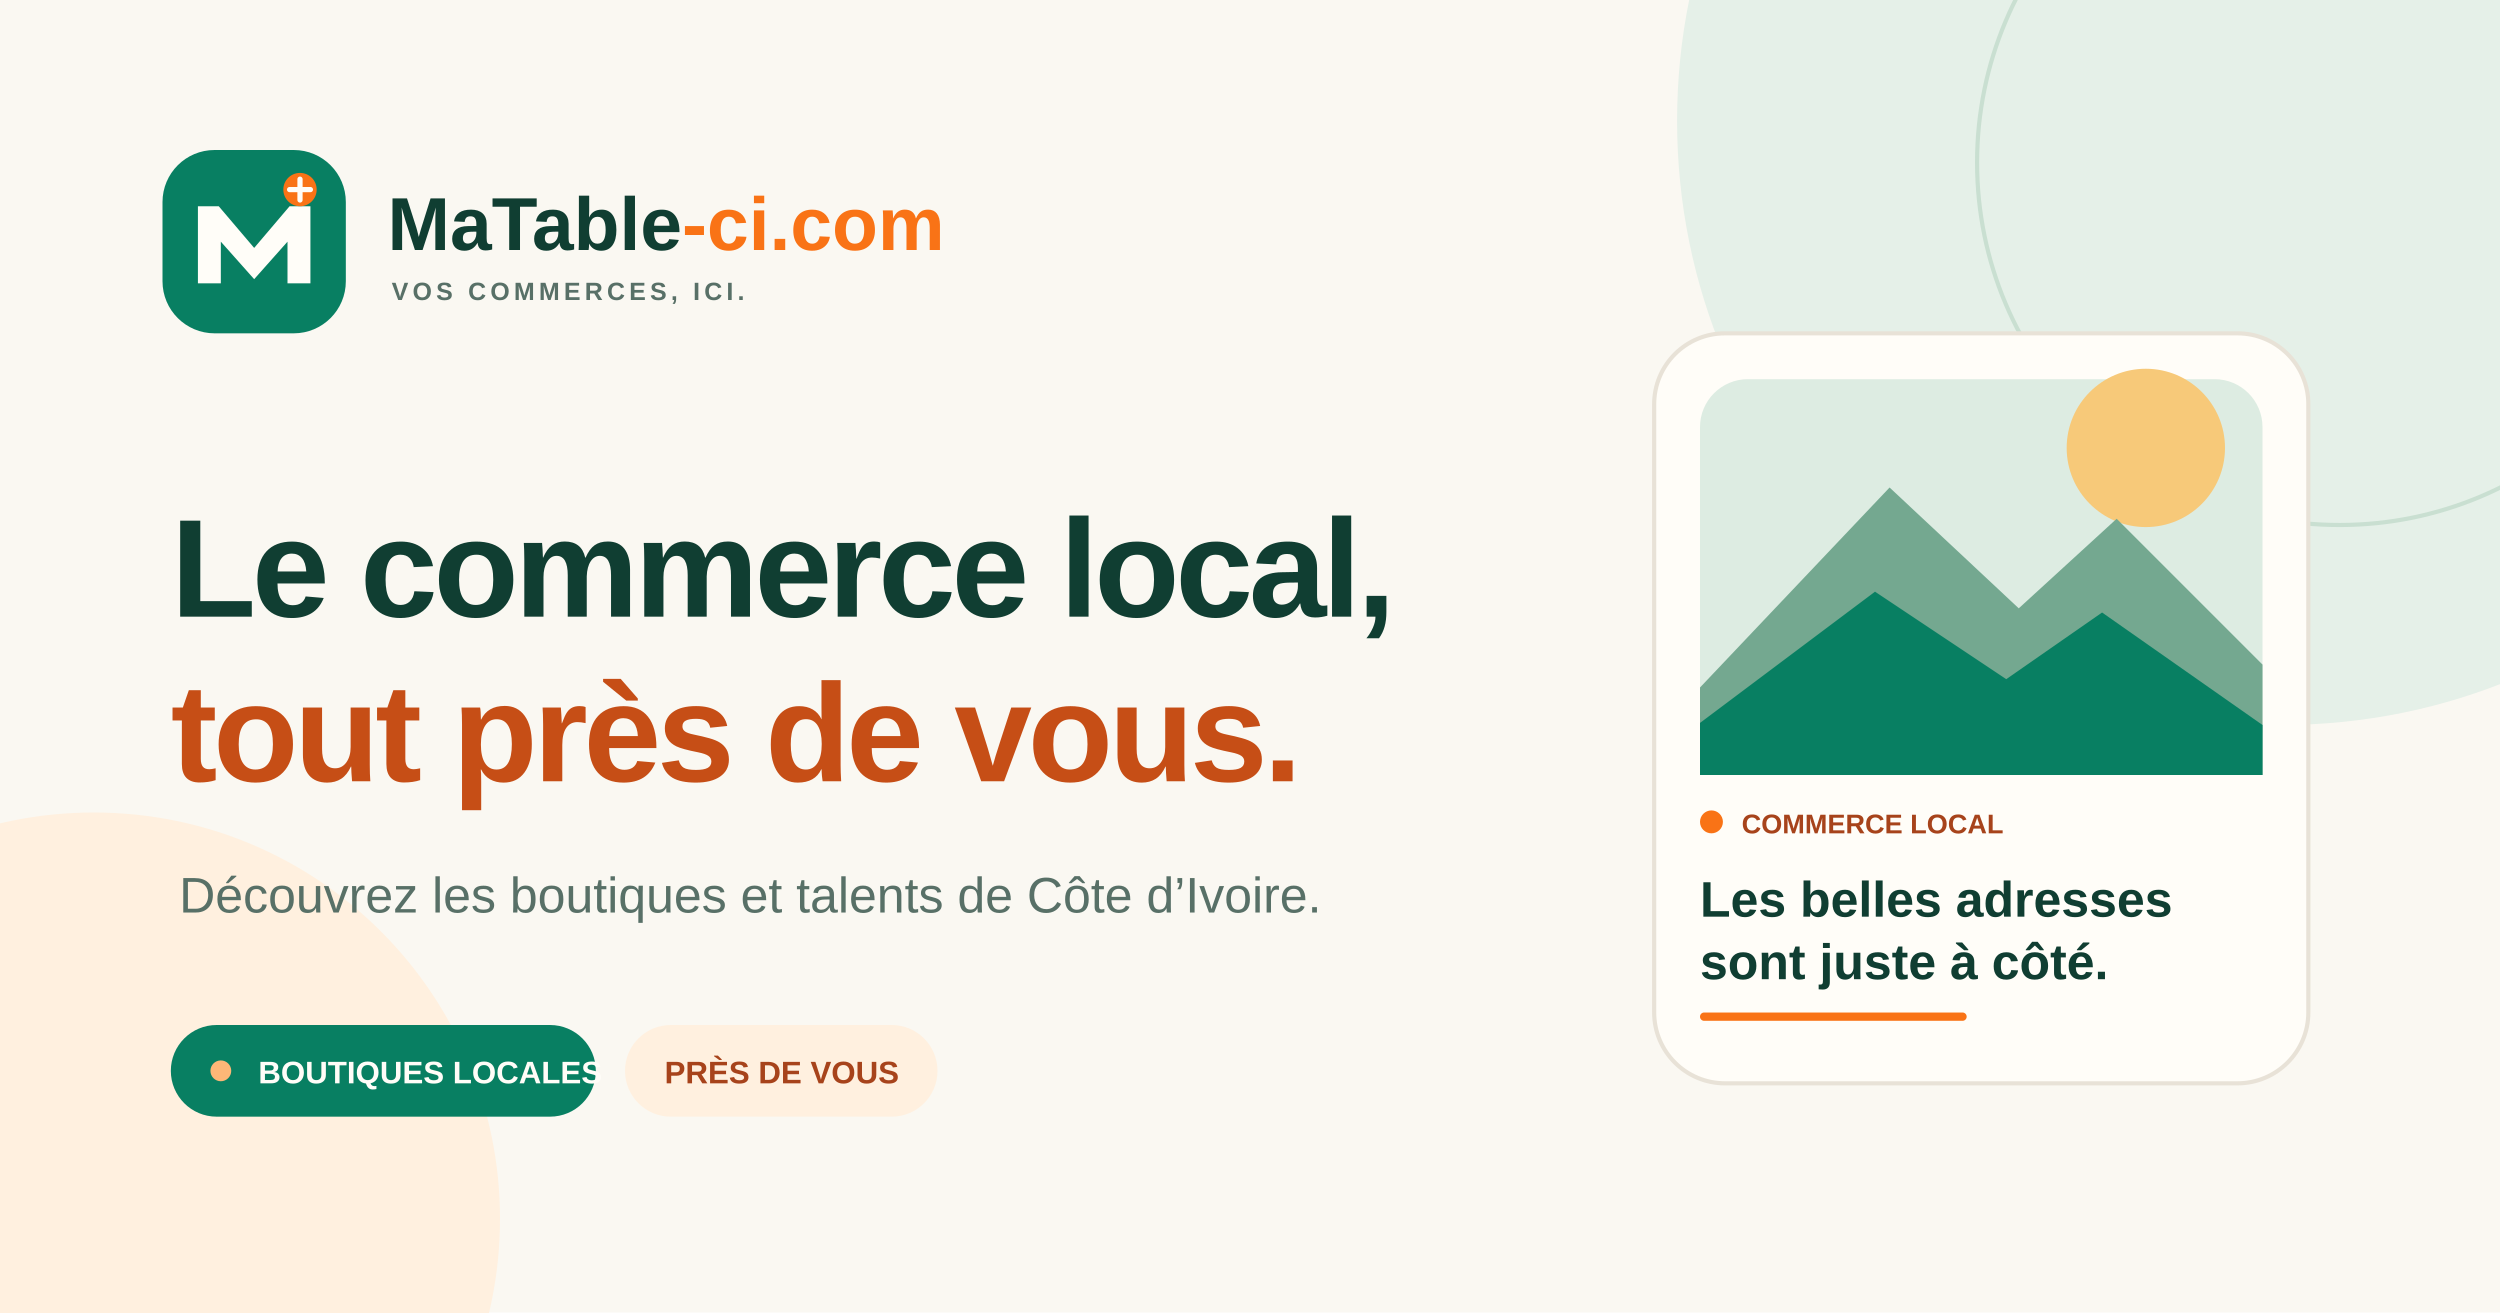
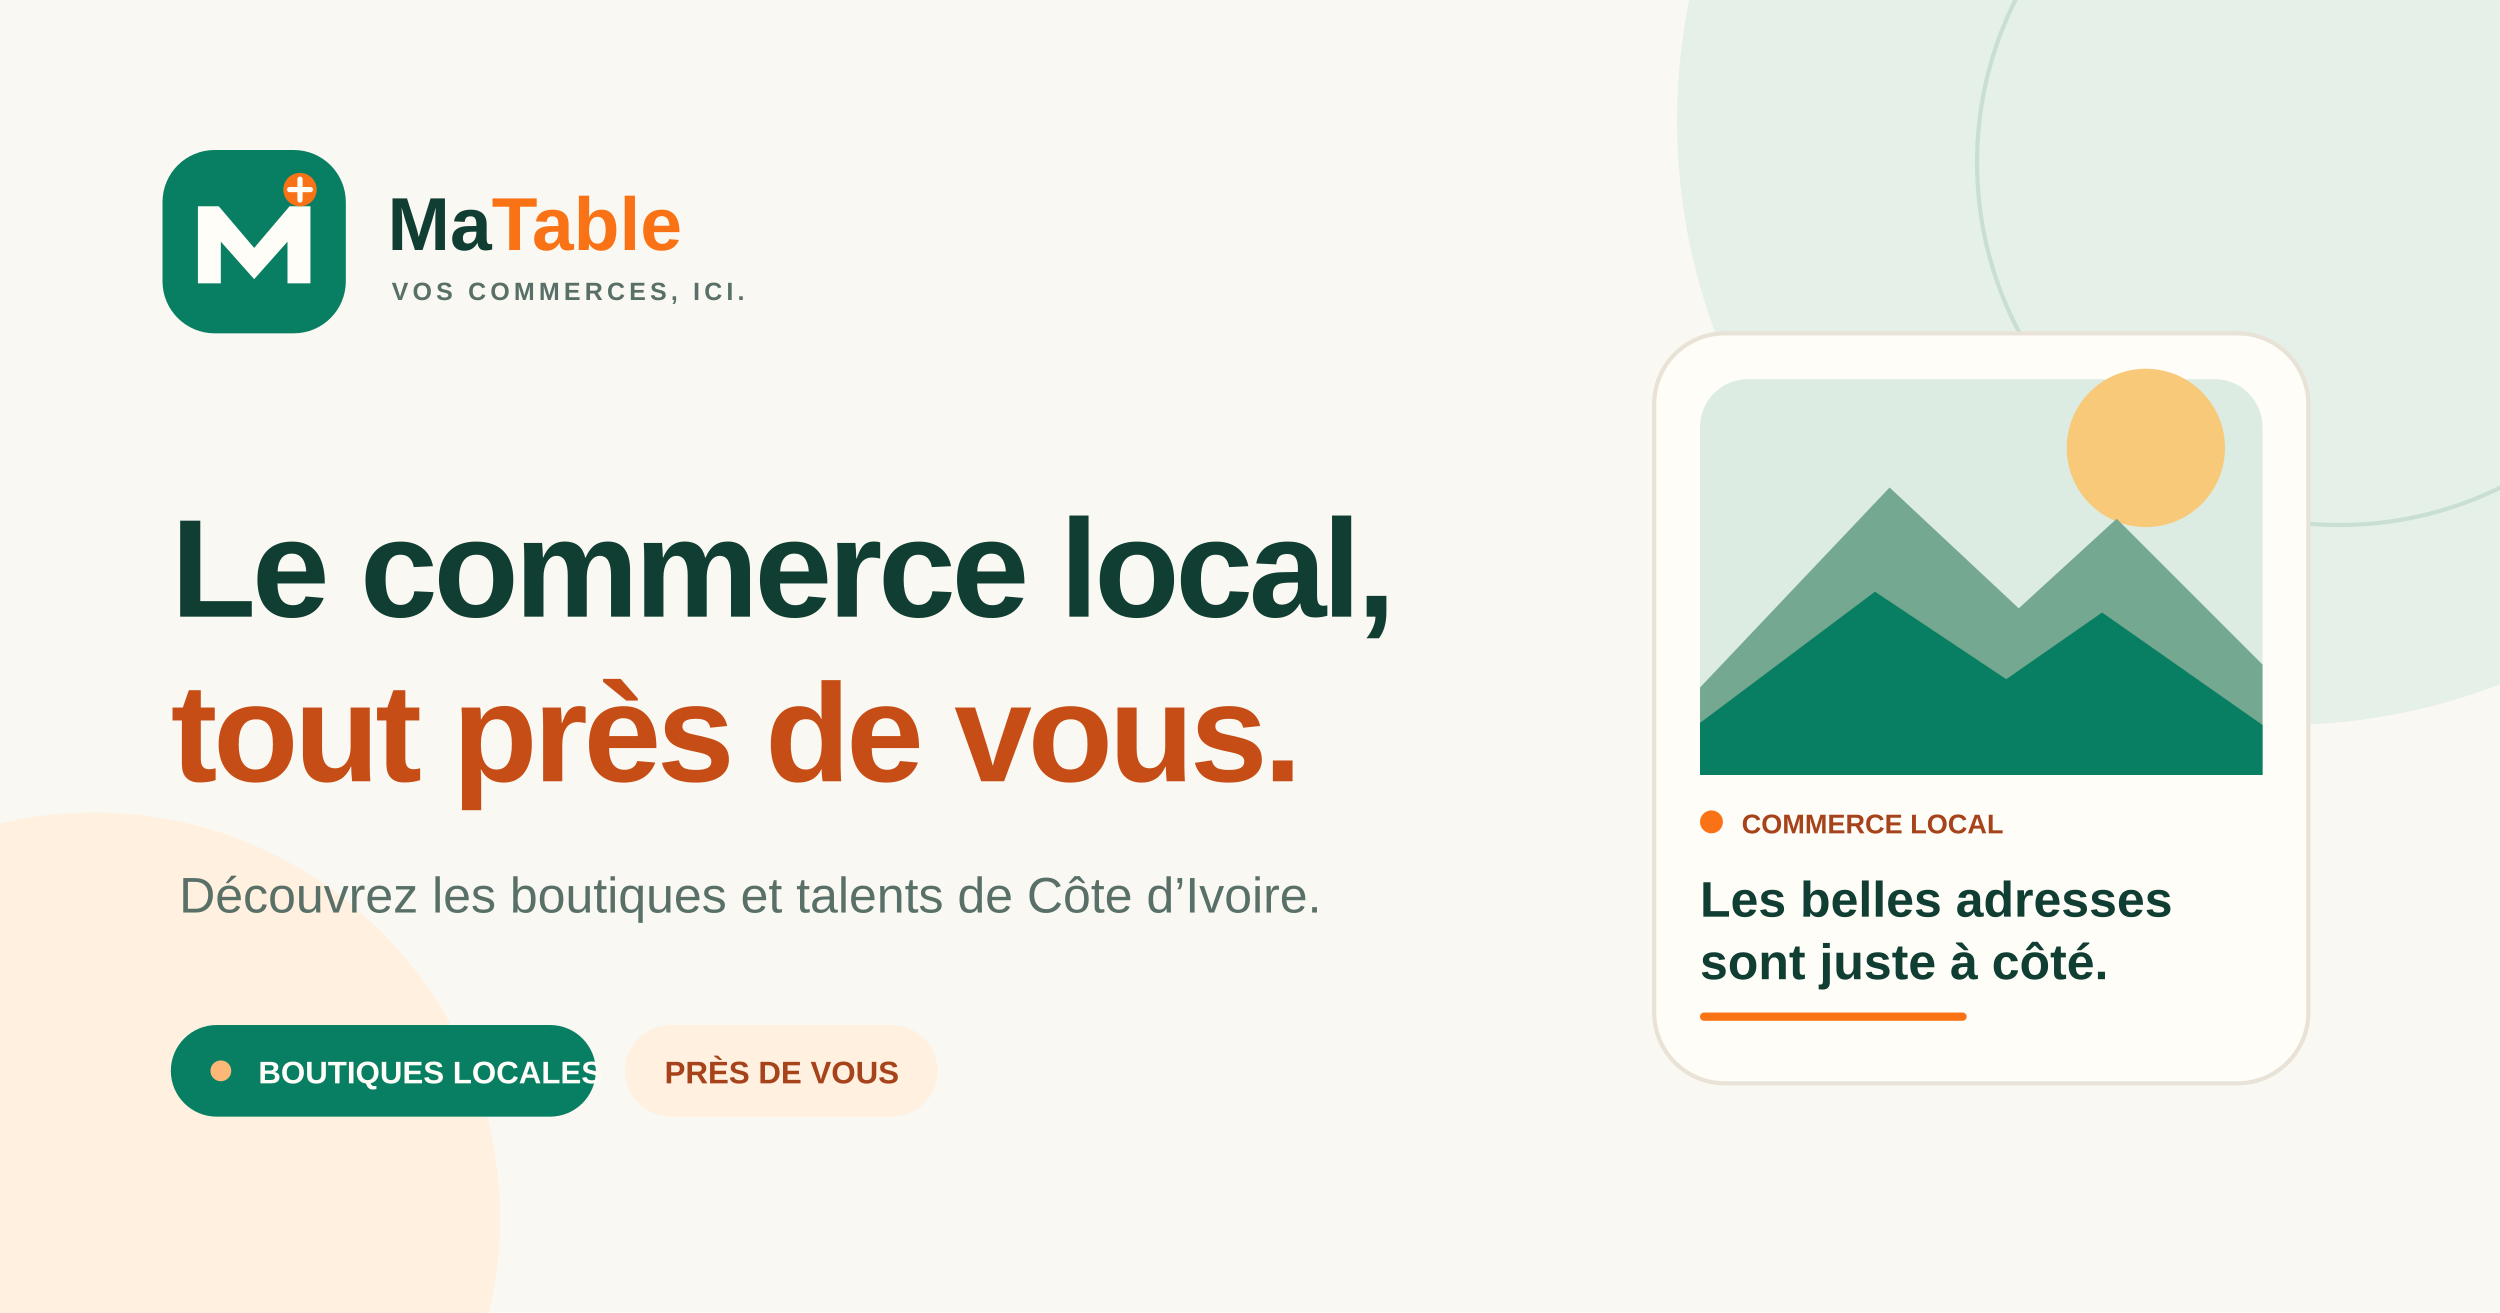
<svg xmlns="http://www.w3.org/2000/svg" viewBox="0 0 1200 630" role="img" aria-labelledby="title">
  <rect width="1200" height="630" fill="#FAF8F2" />
  <circle cx="1095" cy="58" r="290" fill="#E5F0E8" />
  <circle cx="1123" cy="78" r="174" fill="none" stroke="#C9DFD1" stroke-width="2" />
  <circle cx="45" cy="585" r="195" fill="#FFF0DF" />
  <g transform="translate(78 72)">
    <rect width="88" height="88" rx="25" fill="#087F62" />
    <path d="M17 64V27h10l17 20 17-20h10v37H60V44L44 62 28 44v20H17Z" fill="#FFFDF8" />
    <circle cx="66" cy="19" r="8" fill="#F97316" />
    <path d="M66 14v10M61 19h10" stroke="#FFFDF8" stroke-linecap="round" stroke-width="2.5" />
-     <text x="108" y="48" fill="#103E32" font-family="Arial, sans-serif" font-size="36" font-weight="800">MaTable<tspan fill="#F97316">-ci.com</tspan>
+     <text x="108" y="48" fill="#103E32" font-family="Arial, sans-serif" font-size="36" font-weight="800">Ma<tspan fill="#F97316">Table</tspan>
    </text>
    <text x="110" y="72" fill="#587067" font-family="Arial, sans-serif" font-size="12" font-weight="700" letter-spacing="2">VOS COMMERCES, ICI.</text>
  </g>
  <text x="82" y="296" fill="#103E32" font-family="Arial, sans-serif" font-size="67" font-weight="800" letter-spacing="-2">Le commerce local,</text>
  <text x="82" y="375" fill="#C64E16" font-family="Arial, sans-serif" font-size="67" font-weight="800" letter-spacing="-2">tout près de vous.</text>
  <text x="86" y="438" fill="#587067" font-family="Arial, sans-serif" font-size="24">Découvrez les boutiques et talents de Côte d’Ivoire.</text>
  <g transform="translate(82 492)">
    <rect width="204" height="44" rx="22" fill="#087F62" />
    <circle cx="24" cy="22" r="5" fill="#FDB777" />
    <text x="42" y="28" fill="#FFFDF8" font-family="Arial, sans-serif" font-size="15" font-weight="700">BOUTIQUES LOCALES</text>
    <rect x="218" width="150" height="44" rx="22" fill="#FFF0DF" />
    <text x="237" y="28" fill="#A7431B" font-family="Arial, sans-serif" font-size="15" font-weight="700">PRÈS DE VOUS</text>
  </g>
  <g transform="translate(794 160)">
    <rect x="0" y="0" width="314" height="360" rx="34" fill="#FFFDF8" stroke="#E8E2D7" stroke-width="2" />
    <rect x="22" y="22" width="270" height="190" rx="23" fill="#DDECE2" />
    <circle cx="236" cy="55" r="38" fill="#F7C979" />
    <path d="M22 170 113 74l62 58 47-43 70 70v53H22Z" fill="#74A890" />
    <path d="M22 187 106 124l63 42 46-32 77 54v24H22Z" fill="#087F62" />
    <rect x="22" y="229" width="11" height="11" rx="5.5" fill="#F97316" />
    <text x="42" y="240" fill="#A7431B" font-family="Arial, sans-serif" font-size="13" font-weight="700">COMMERCE LOCAL</text>
    <text x="22" y="280" fill="#103E32" font-family="Arial, sans-serif" font-size="24" font-weight="700">Les belles adresses</text>
    <text x="22" y="310" fill="#103E32" font-family="Arial, sans-serif" font-size="24" font-weight="700">sont juste à côté.</text>
    <rect x="22" y="326" width="128" height="4" rx="2" fill="#F97316" />
  </g>
</svg>
